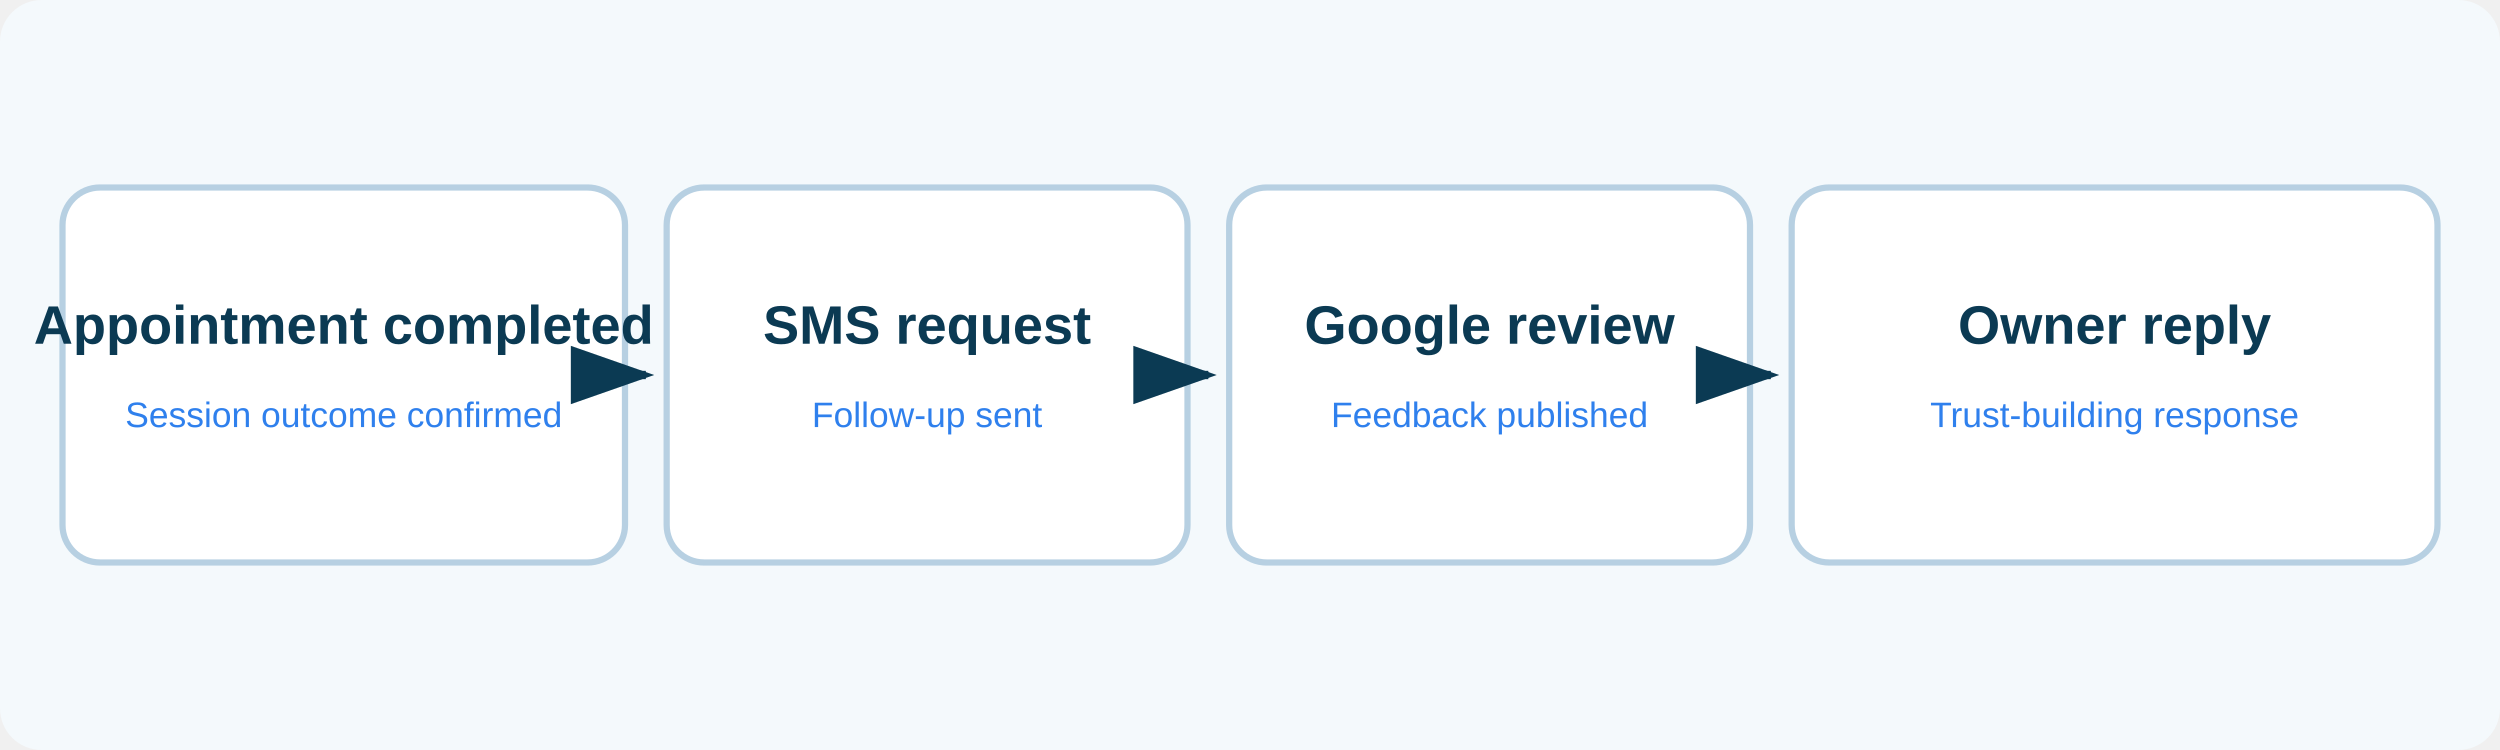
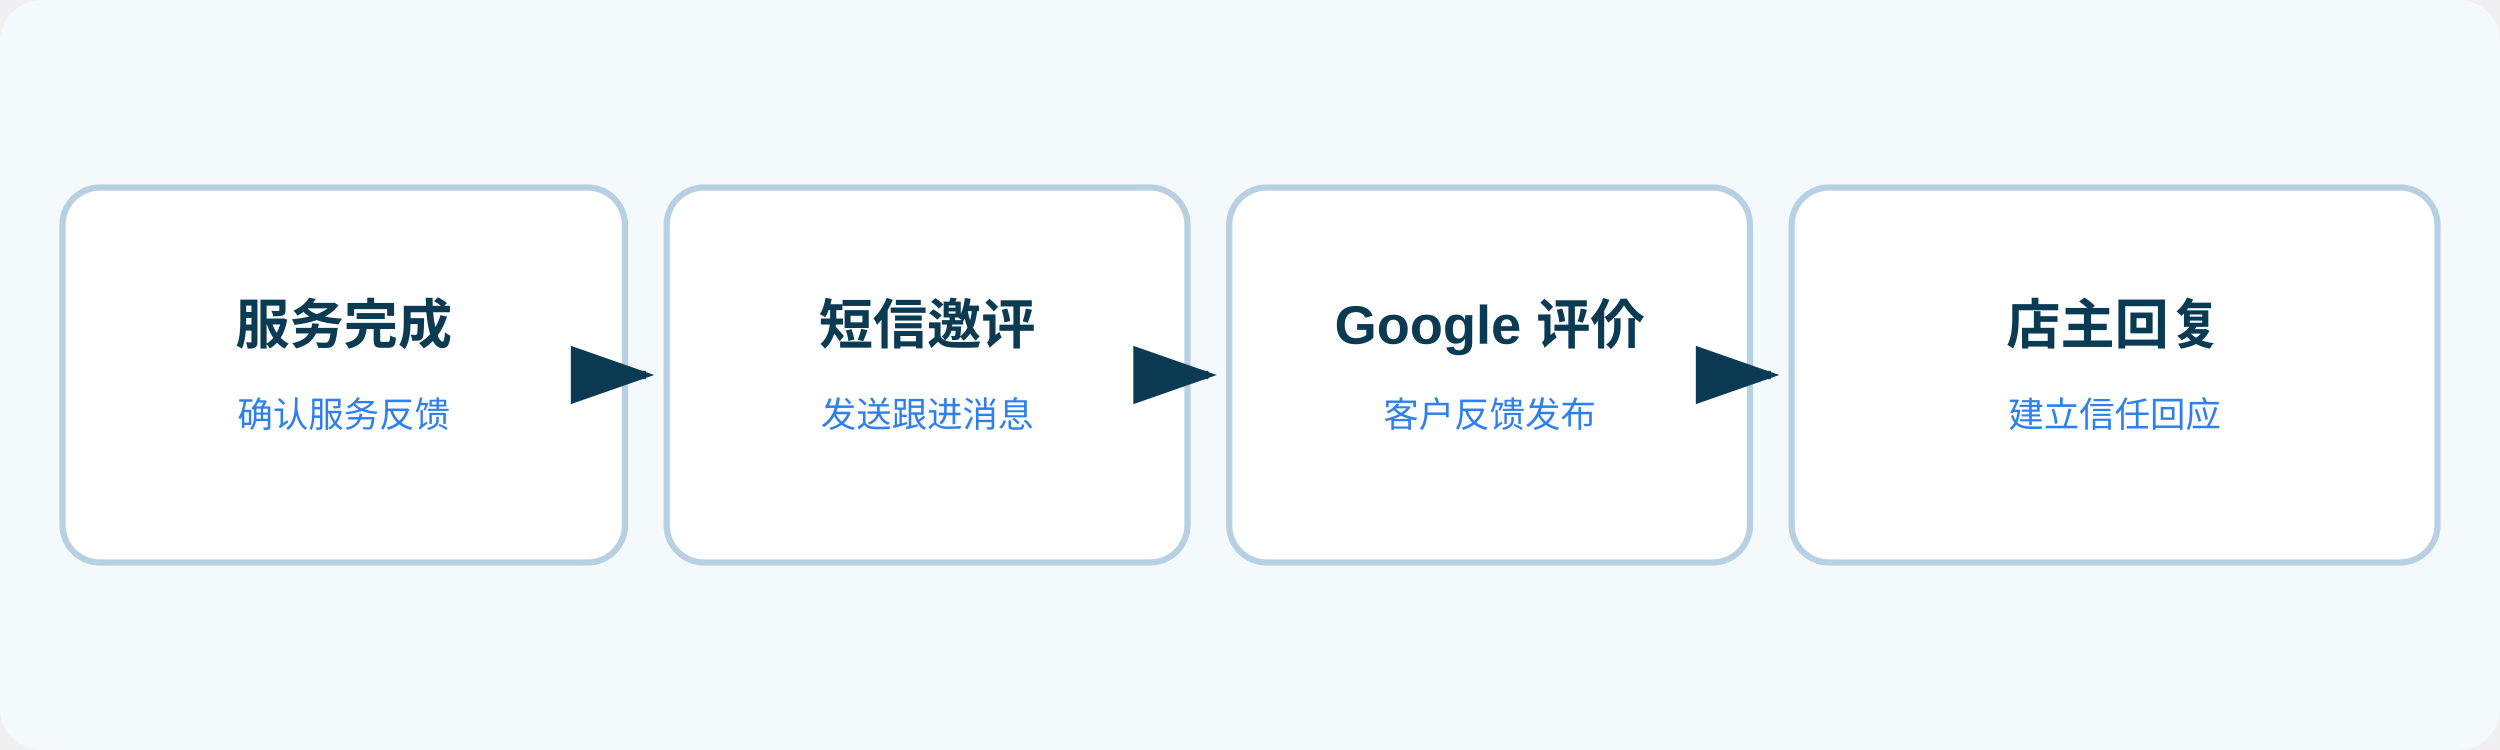
<svg xmlns="http://www.w3.org/2000/svg" viewBox="0 0 1200 360" role="img" aria-labelledby="title desc">
  <defs>
    <style>
      .bg { fill: #f4f9fc; }
      .card { fill: #ffffff; stroke: #b7d0e2; stroke-width: 3; rx: 18; }
      .text { fill: #0b3a53; font: 600 26px Arial, sans-serif; }
      .sub { fill: #2f80ed; font: 500 17px Arial, sans-serif; }
      .arrow { stroke: #0b3a53; stroke-width: 4; fill: none; marker-end: url(#arrowhead); }
    </style>
    <marker id="arrowhead" markerWidth="10" markerHeight="7" refX="9" refY="3.5" orient="auto">
      <polygon points="0 0, 10 3.5, 0 7" fill="#0b3a53" />
    </marker>
  </defs>
  <rect class="bg" x="0" y="0" width="1200" height="360" rx="20" />
  <rect class="card" x="30" y="90" width="270" height="180" />
-   <text class="text" x="165" y="165" text-anchor="middle">Appointment completed</text>
-   <text class="sub" x="165" y="205" text-anchor="middle">Session outcome confirmed</text>
+   <text class="text" x="165" y="165" text-anchor="middle">服务完成</text>
+   <text class="sub" x="165" y="205" text-anchor="middle">确认服务反馈</text>
  <rect class="card" x="320" y="90" width="250" height="180" />
-   <text class="text" x="445" y="165" text-anchor="middle">SMS request</text>
-   <text class="sub" x="445" y="205" text-anchor="middle">Follow-up sent</text>
+   <text class="text" x="445" y="165" text-anchor="middle">短信邀评</text>
+   <text class="sub" x="445" y="205" text-anchor="middle">发送跟进消息</text>
  <rect class="card" x="590" y="90" width="250" height="180" />
-   <text class="text" x="715" y="165" text-anchor="middle">Google review</text>
-   <text class="sub" x="715" y="205" text-anchor="middle">Feedback published</text>
+   <text class="text" x="715" y="165" text-anchor="middle">Google 评价</text>
+   <text class="sub" x="715" y="205" text-anchor="middle">客户反馈发布</text>
  <rect class="card" x="860" y="90" width="310" height="180" />
-   <text class="text" x="1015" y="165" text-anchor="middle">Owner reply</text>
-   <text class="sub" x="1015" y="205" text-anchor="middle">Trust-building response</text>
+   <text class="text" x="1015" y="165" text-anchor="middle">店主回复</text>
+   <text class="sub" x="1015" y="205" text-anchor="middle">建立信任回应</text>
  <path class="arrow" d="M300 180 H310" />
  <path class="arrow" d="M570 180 H580" />
  <path class="arrow" d="M840 180 H850" />
</svg>
